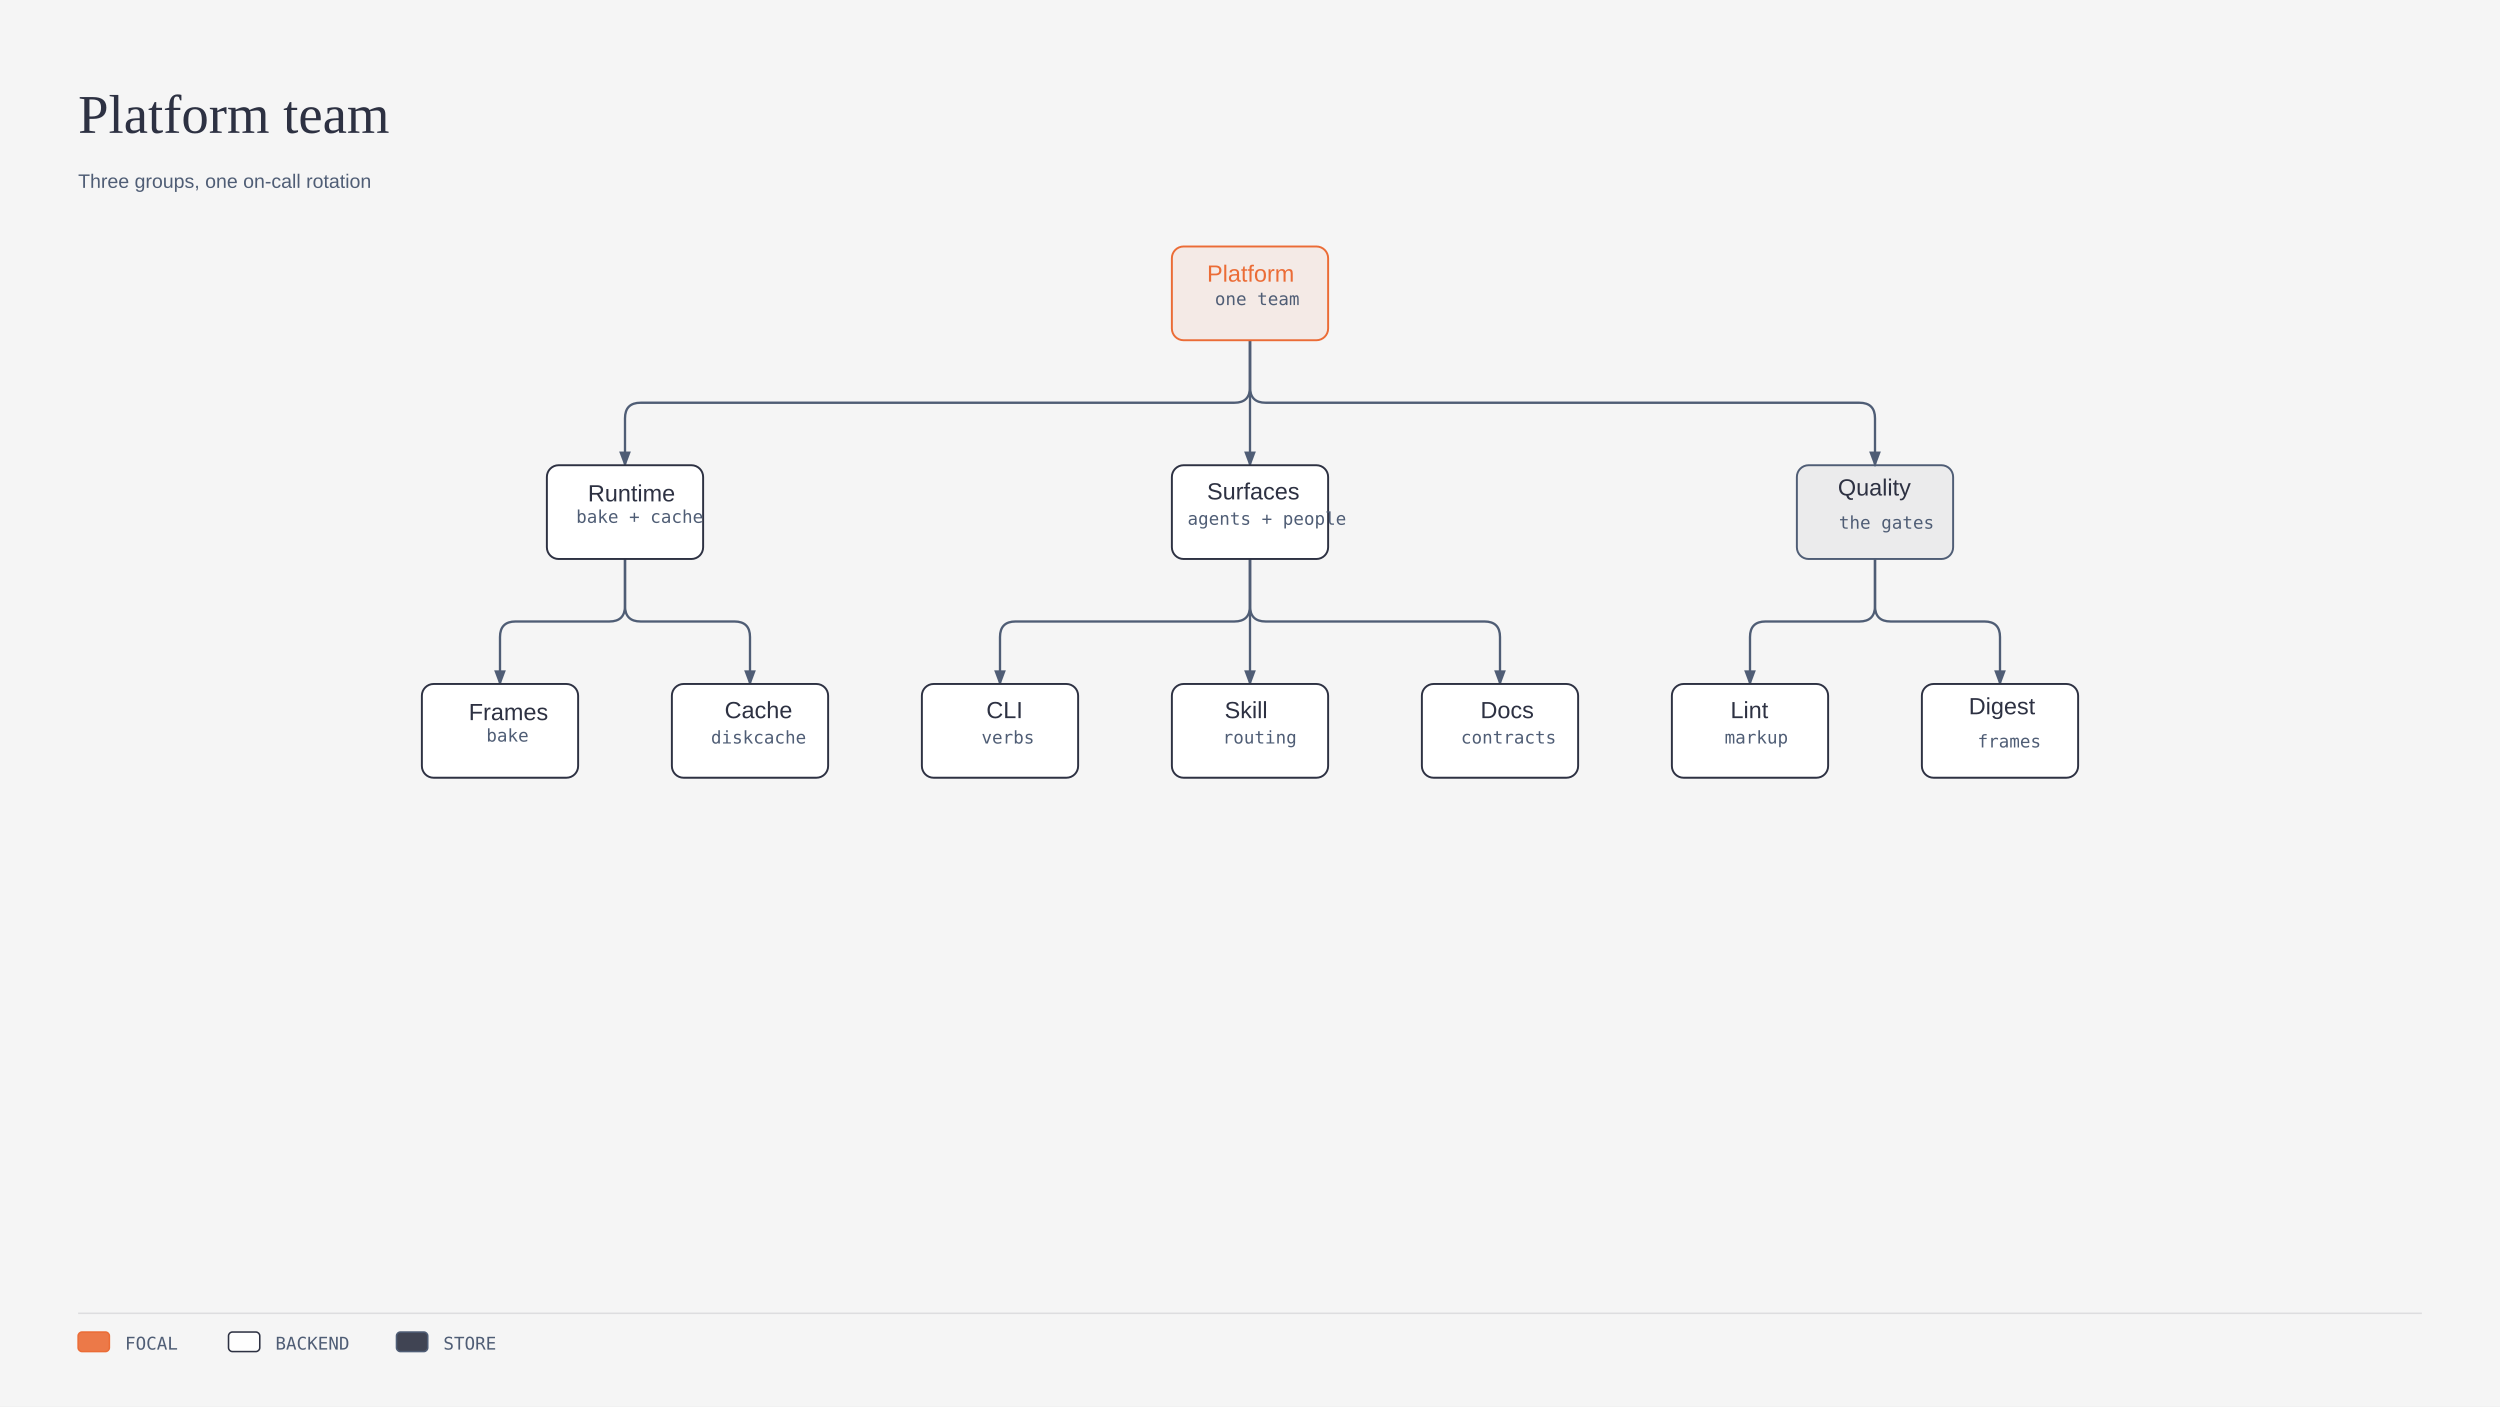
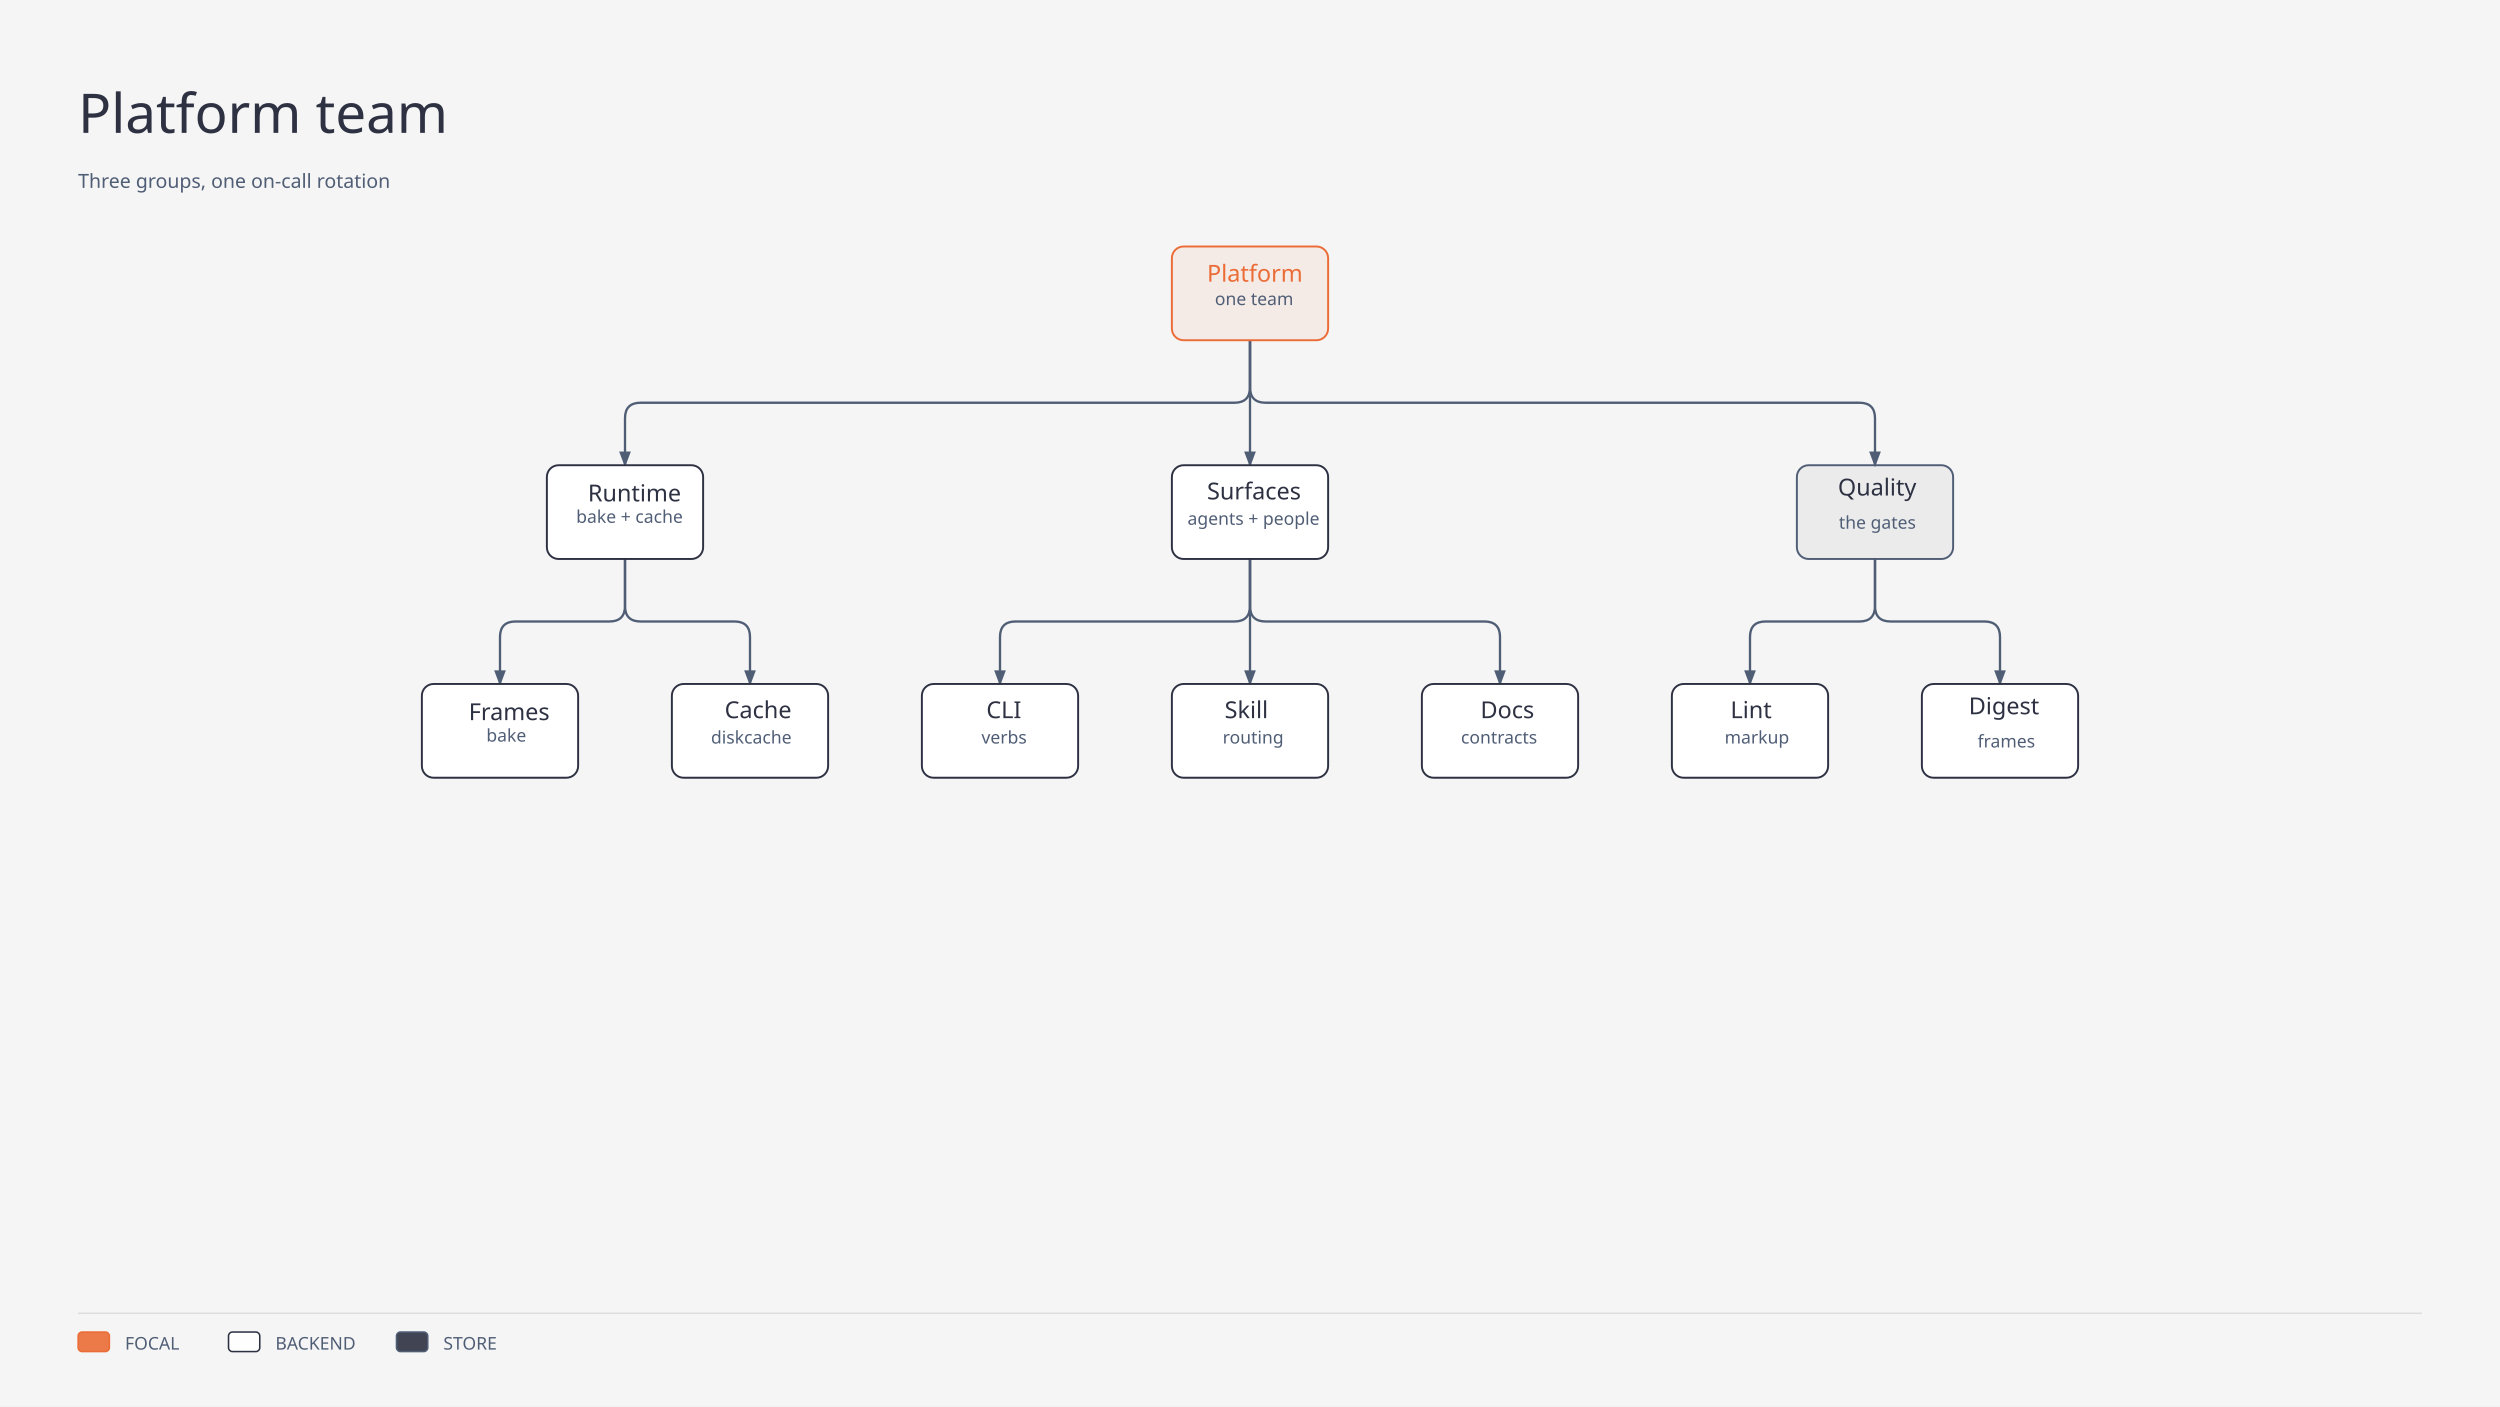
<svg xmlns="http://www.w3.org/2000/svg" data-width="1280" data-height="720" data-fps="30" data-duration="1" data-composition-id="org-chart.nf" width="1280" height="720">
  <rect id="bg" width="1280" height="720" fill="#f5f5f5" />
  <g id="edge:platform-&gt;runtime">
    <path d="M 640.00,174.20 L 640.00,198.20 Q 640.00,206.20 632.00,206.20 L 328.00,206.20 Q 320.00,206.20 320.00,214.20 L 320.00,238.20" fill="none" stroke="#4f5d75" stroke-width="1.2" />
    <polygon points="320.00,239.20 317.00,231.20 323.00,231.20" fill="#4f5d75" />
  </g>
  <g id="edge:runtime-&gt;frames">
    <path d="M 320.00,286.20 L 320.00,310.20 Q 320.00,318.20 312.00,318.20 L 264.00,318.20 Q 256.00,318.20 256.00,326.20 L 256.00,350.20" fill="none" stroke="#4f5d75" stroke-width="1.2" />
    <polygon points="256.00,351.20 253.00,343.20 259.00,343.20" fill="#4f5d75" />
  </g>
  <g id="edge:runtime-&gt;cache">
    <path d="M 320.00,286.20 L 320.00,310.20 Q 320.00,318.20 328.00,318.20 L 376.00,318.20 Q 384.00,318.20 384.00,326.20 L 384.00,350.20" fill="none" stroke="#4f5d75" stroke-width="1.2" />
    <polygon points="384.00,351.20 381.00,343.20 387.00,343.20" fill="#4f5d75" />
  </g>
  <g id="edge:platform-&gt;surfaces">
    <path d="M 640.00,174.20 L 640.00,238.20" fill="none" stroke="#4f5d75" stroke-width="1.2" />
    <polygon points="640.00,239.20 637.00,231.20 643.00,231.20" fill="#4f5d75" />
  </g>
  <g id="edge:surfaces-&gt;cli">
    <path d="M 640.00,286.20 L 640.00,310.20 Q 640.00,318.20 632.00,318.20 L 520.00,318.20 Q 512.00,318.20 512.00,326.20 L 512.00,350.20" fill="none" stroke="#4f5d75" stroke-width="1.2" />
    <polygon points="512.00,351.20 509.00,343.20 515.00,343.20" fill="#4f5d75" />
  </g>
  <g id="edge:surfaces-&gt;skill">
    <path d="M 640.00,286.20 L 640.00,350.20" fill="none" stroke="#4f5d75" stroke-width="1.2" />
    <polygon points="640.00,351.20 637.00,343.20 643.00,343.20" fill="#4f5d75" />
  </g>
  <g id="edge:surfaces-&gt;docs">
    <path d="M 640.00,286.20 L 640.00,310.20 Q 640.00,318.20 648.00,318.20 L 760.00,318.20 Q 768.00,318.20 768.00,326.20 L 768.00,350.20" fill="none" stroke="#4f5d75" stroke-width="1.2" />
    <polygon points="768.00,351.20 765.00,343.20 771.00,343.20" fill="#4f5d75" />
  </g>
  <g id="edge:platform-&gt;quality">
    <path d="M 640.00,174.20 L 640.00,198.20 Q 640.00,206.20 648.00,206.20 L 952.00,206.20 Q 960.00,206.20 960.00,214.20 L 960.00,238.20" fill="none" stroke="#4f5d75" stroke-width="1.2" />
    <polygon points="960.00,239.20 957.00,231.20 963.00,231.20" fill="#4f5d75" />
  </g>
  <g id="edge:quality-&gt;lint">
    <path d="M 960.00,286.20 L 960.00,310.20 Q 960.00,318.20 952.00,318.20 L 904.00,318.20 Q 896.00,318.20 896.00,326.20 L 896.00,350.20" fill="none" stroke="#4f5d75" stroke-width="1.2" />
    <polygon points="896.00,351.20 893.00,343.20 899.00,343.20" fill="#4f5d75" />
  </g>
  <g id="edge:quality-&gt;digest">
    <path d="M 960.00,286.20 L 960.00,310.20 Q 960.00,318.20 968.00,318.20 L 1016.00,318.20 Q 1024.00,318.20 1024.00,326.20 L 1024.00,350.20" fill="none" stroke="#4f5d75" stroke-width="1.2" />
    <polygon points="1024.00,351.20 1021.00,343.20 1027.00,343.20" fill="#4f5d75" />
  </g>
  <g id="node:platform">
    <rect x="600" y="126.2" width="80" height="48" fill="#eb6c36" fill-opacity="0.08" stroke="#eb6c36" stroke-width="1" rx="6" />
-     <text x="618" y="144.2" font-family="Arial, 'DejaVu Sans', sans-serif" font-size="12" fill="#eb6c36" xml:space="preserve">Platform</text>
-     <text x="622" y="156.2" font-family="'Sarasa Mono SC', monospace" font-size="9" fill="#4f5d75" xml:space="preserve">one team</text>
+     <text x="618" y="144.2" font-family="Sarasa Mono SC" font-size="12" fill="#eb6c36" xml:space="preserve">Platform</text>
+     <text x="622" y="156.2" font-family="Sarasa Mono SC" font-size="9" fill="#4f5d75" xml:space="preserve">one team</text>
  </g>
  <g id="node:runtime">
    <rect x="280" y="238.2" width="80" height="48" fill="#ffffff" stroke="#2d3142" stroke-width="1" rx="6" />
-     <text x="301" y="256.7" font-family="Arial, 'DejaVu Sans', sans-serif" font-size="12" fill="#2d3142" xml:space="preserve">Runtime</text>
-     <text x="295" y="267.7" font-family="'Sarasa Mono SC', monospace" font-size="9" fill="#4f5d75" xml:space="preserve">bake + cache</text>
+     <text x="301" y="256.7" font-family="Sarasa Mono SC" font-size="12" fill="#2d3142" xml:space="preserve">Runtime</text>
+     <text x="295" y="267.7" font-family="Sarasa Mono SC" font-size="9" fill="#4f5d75" xml:space="preserve">bake + cache</text>
  </g>
  <g id="node:frames">
    <rect x="216" y="350.2" width="80" height="48" fill="#ffffff" stroke="#2d3142" stroke-width="1" rx="6" />
-     <text x="240" y="368.7" font-family="Arial, 'DejaVu Sans', sans-serif" font-size="12" fill="#2d3142" xml:space="preserve">Frames</text>
-     <text x="249" y="379.7" font-family="'Sarasa Mono SC', monospace" font-size="9" fill="#4f5d75" xml:space="preserve">bake</text>
+     <text x="240" y="368.7" font-family="Sarasa Mono SC" font-size="12" fill="#2d3142" xml:space="preserve">Frames</text>
+     <text x="249" y="379.7" font-family="Sarasa Mono SC" font-size="9" fill="#4f5d75" xml:space="preserve">bake</text>
  </g>
  <g id="node:cache">
    <rect x="344" y="350.2" width="80" height="48" fill="#ffffff" stroke="#2d3142" stroke-width="1" rx="6" />
-     <text x="371" y="367.7" font-family="Arial, 'DejaVu Sans', sans-serif" font-size="12" fill="#2d3142" xml:space="preserve">Cache</text>
-     <text x="364" y="380.7" font-family="'Sarasa Mono SC', monospace" font-size="9" fill="#4f5d75" xml:space="preserve">diskcache</text>
+     <text x="371" y="367.7" font-family="Sarasa Mono SC" font-size="12" fill="#2d3142" xml:space="preserve">Cache</text>
+     <text x="364" y="380.7" font-family="Sarasa Mono SC" font-size="9" fill="#4f5d75" xml:space="preserve">diskcache</text>
  </g>
  <g id="node:surfaces">
    <rect x="600" y="238.2" width="80" height="48" fill="#ffffff" stroke="#2d3142" stroke-width="1" rx="6" />
-     <text x="618" y="255.7" font-family="Arial, 'DejaVu Sans', sans-serif" font-size="12" fill="#2d3142" xml:space="preserve">Surfaces</text>
-     <text x="608" y="268.7" font-family="'Sarasa Mono SC', monospace" font-size="9" fill="#4f5d75" xml:space="preserve">agents + people</text>
+     <text x="618" y="255.7" font-family="Sarasa Mono SC" font-size="12" fill="#2d3142" xml:space="preserve">Surfaces</text>
+     <text x="608" y="268.7" font-family="Sarasa Mono SC" font-size="9" fill="#4f5d75" xml:space="preserve">agents + people</text>
  </g>
  <g id="node:cli">
    <rect x="472" y="350.2" width="80" height="48" fill="#ffffff" stroke="#2d3142" stroke-width="1" rx="6" />
-     <text x="505" y="367.7" font-family="Arial, 'DejaVu Sans', sans-serif" font-size="12" fill="#2d3142" xml:space="preserve">CLI</text>
-     <text x="502.5" y="380.7" font-family="'Sarasa Mono SC', monospace" font-size="9" fill="#4f5d75" xml:space="preserve">verbs</text>
+     <text x="505" y="367.7" font-family="Sarasa Mono SC" font-size="12" fill="#2d3142" xml:space="preserve">CLI</text>
+     <text x="502.5" y="380.7" font-family="Sarasa Mono SC" font-size="9" fill="#4f5d75" xml:space="preserve">verbs</text>
  </g>
  <g id="node:skill">
    <rect x="600" y="350.2" width="80" height="48" fill="#ffffff" stroke="#2d3142" stroke-width="1" rx="6" />
-     <text x="627" y="367.7" font-family="Arial, 'DejaVu Sans', sans-serif" font-size="12" fill="#2d3142" xml:space="preserve">Skill</text>
-     <text x="626" y="380.7" font-family="'Sarasa Mono SC', monospace" font-size="9" fill="#4f5d75" xml:space="preserve">routing</text>
+     <text x="627" y="367.7" font-family="Sarasa Mono SC" font-size="12" fill="#2d3142" xml:space="preserve">Skill</text>
+     <text x="626" y="380.7" font-family="Sarasa Mono SC" font-size="9" fill="#4f5d75" xml:space="preserve">routing</text>
  </g>
  <g id="node:docs">
    <rect x="728" y="350.2" width="80" height="48" fill="#ffffff" stroke="#2d3142" stroke-width="1" rx="6" />
-     <text x="758" y="367.7" font-family="Arial, 'DejaVu Sans', sans-serif" font-size="12" fill="#2d3142" xml:space="preserve">Docs</text>
-     <text x="748" y="380.7" font-family="'Sarasa Mono SC', monospace" font-size="9" fill="#4f5d75" xml:space="preserve">contracts</text>
+     <text x="758" y="367.7" font-family="Sarasa Mono SC" font-size="12" fill="#2d3142" xml:space="preserve">Docs</text>
+     <text x="748" y="380.7" font-family="Sarasa Mono SC" font-size="9" fill="#4f5d75" xml:space="preserve">contracts</text>
  </g>
  <g id="node:quality">
    <rect x="920" y="238.2" width="80" height="48" fill="#2d3142" fill-opacity="0.05" stroke="#4f5d75" stroke-width="1" rx="6" />
-     <text x="941" y="253.7" font-family="Arial, 'DejaVu Sans', sans-serif" font-size="12" fill="#2d3142" xml:space="preserve">Quality</text>
-     <text x="941.5" y="270.7" font-family="'Sarasa Mono SC', monospace" font-size="9" fill="#4f5d75" xml:space="preserve">the gates</text>
+     <text x="941" y="253.7" font-family="Sarasa Mono SC" font-size="12" fill="#2d3142" xml:space="preserve">Quality</text>
+     <text x="941.5" y="270.7" font-family="Sarasa Mono SC" font-size="9" fill="#4f5d75" xml:space="preserve">the gates</text>
  </g>
  <g id="node:lint">
    <rect x="856" y="350.2" width="80" height="48" fill="#ffffff" stroke="#2d3142" stroke-width="1" rx="6" />
-     <text x="886" y="367.7" font-family="Arial, 'DejaVu Sans', sans-serif" font-size="12" fill="#2d3142" xml:space="preserve">Lint</text>
-     <text x="883" y="380.7" font-family="'Sarasa Mono SC', monospace" font-size="9" fill="#4f5d75" xml:space="preserve">markup</text>
+     <text x="886" y="367.7" font-family="Sarasa Mono SC" font-size="12" fill="#2d3142" xml:space="preserve">Lint</text>
+     <text x="883" y="380.7" font-family="Sarasa Mono SC" font-size="9" fill="#4f5d75" xml:space="preserve">markup</text>
  </g>
  <g id="node:digest">
    <rect x="984" y="350.2" width="80" height="48" fill="#ffffff" stroke="#2d3142" stroke-width="1" rx="6" />
-     <text x="1008" y="365.7" font-family="Arial, 'DejaVu Sans', sans-serif" font-size="12" fill="#2d3142" xml:space="preserve">Digest</text>
-     <text x="1012.5" y="382.7" font-family="'Sarasa Mono SC', monospace" font-size="9" fill="#4f5d75" xml:space="preserve">frames</text>
+     <text x="1008" y="365.7" font-family="Sarasa Mono SC" font-size="12" fill="#2d3142" xml:space="preserve">Digest</text>
+     <text x="1012.5" y="382.7" font-family="Sarasa Mono SC" font-size="9" fill="#4f5d75" xml:space="preserve">frames</text>
  </g>
  <g id="header">
-     <text x="40" y="68.04" font-family="'Times New Roman', 'DejaVu Serif', serif" font-size="28" fill="#2d3142" xml:space="preserve">Platform team</text>
-     <text x="40" y="96.2" font-family="Arial, 'DejaVu Sans', sans-serif" font-size="10" fill="#4f5d75" xml:space="preserve">Three groups, one on-call rotation</text>
+     <text x="40" y="68.04" font-family="Sarasa Mono SC" font-size="28" fill="#2d3142" xml:space="preserve">Platform team</text>
+     <text x="40" y="96.2" font-family="Sarasa Mono SC" font-size="10" fill="#4f5d75" xml:space="preserve">Three groups, one on-call rotation</text>
  </g>
  <g id="legend">
    <rect x="40" y="672" width="1200" height="0.8" fill="#2d3142" fill-opacity="0.12" />
    <rect x="40" y="682" width="16" height="10" fill="#eb6c36" fill-opacity="0.9" stroke="#eb6c36" stroke-width="0.8" rx="2" />
    <rect x="117" y="682" width="16" height="10" fill="#ffffff" fill-opacity="0.9" stroke="#2d3142" stroke-width="0.8" rx="2" />
    <rect x="203" y="682" width="16" height="10" fill="#2d3142" fill-opacity="0.9" stroke="#4f5d75" stroke-width="0.8" rx="2" />
-     <text x="64" y="691" font-family="'Sarasa Mono SC', monospace" font-size="9" fill="#4f5d75" xml:space="preserve">FOCAL</text>
-     <text x="141" y="691" font-family="'Sarasa Mono SC', monospace" font-size="9" fill="#4f5d75" xml:space="preserve">BACKEND</text>
-     <text x="227" y="691" font-family="'Sarasa Mono SC', monospace" font-size="9" fill="#4f5d75" xml:space="preserve">STORE</text>
+     <text x="64" y="691" font-family="Sarasa Mono SC" font-size="9" fill="#4f5d75" xml:space="preserve">FOCAL</text>
+     <text x="141" y="691" font-family="Sarasa Mono SC" font-size="9" fill="#4f5d75" xml:space="preserve">BACKEND</text>
+     <text x="227" y="691" font-family="Sarasa Mono SC" font-size="9" fill="#4f5d75" xml:space="preserve">STORE</text>
  </g>
</svg>
